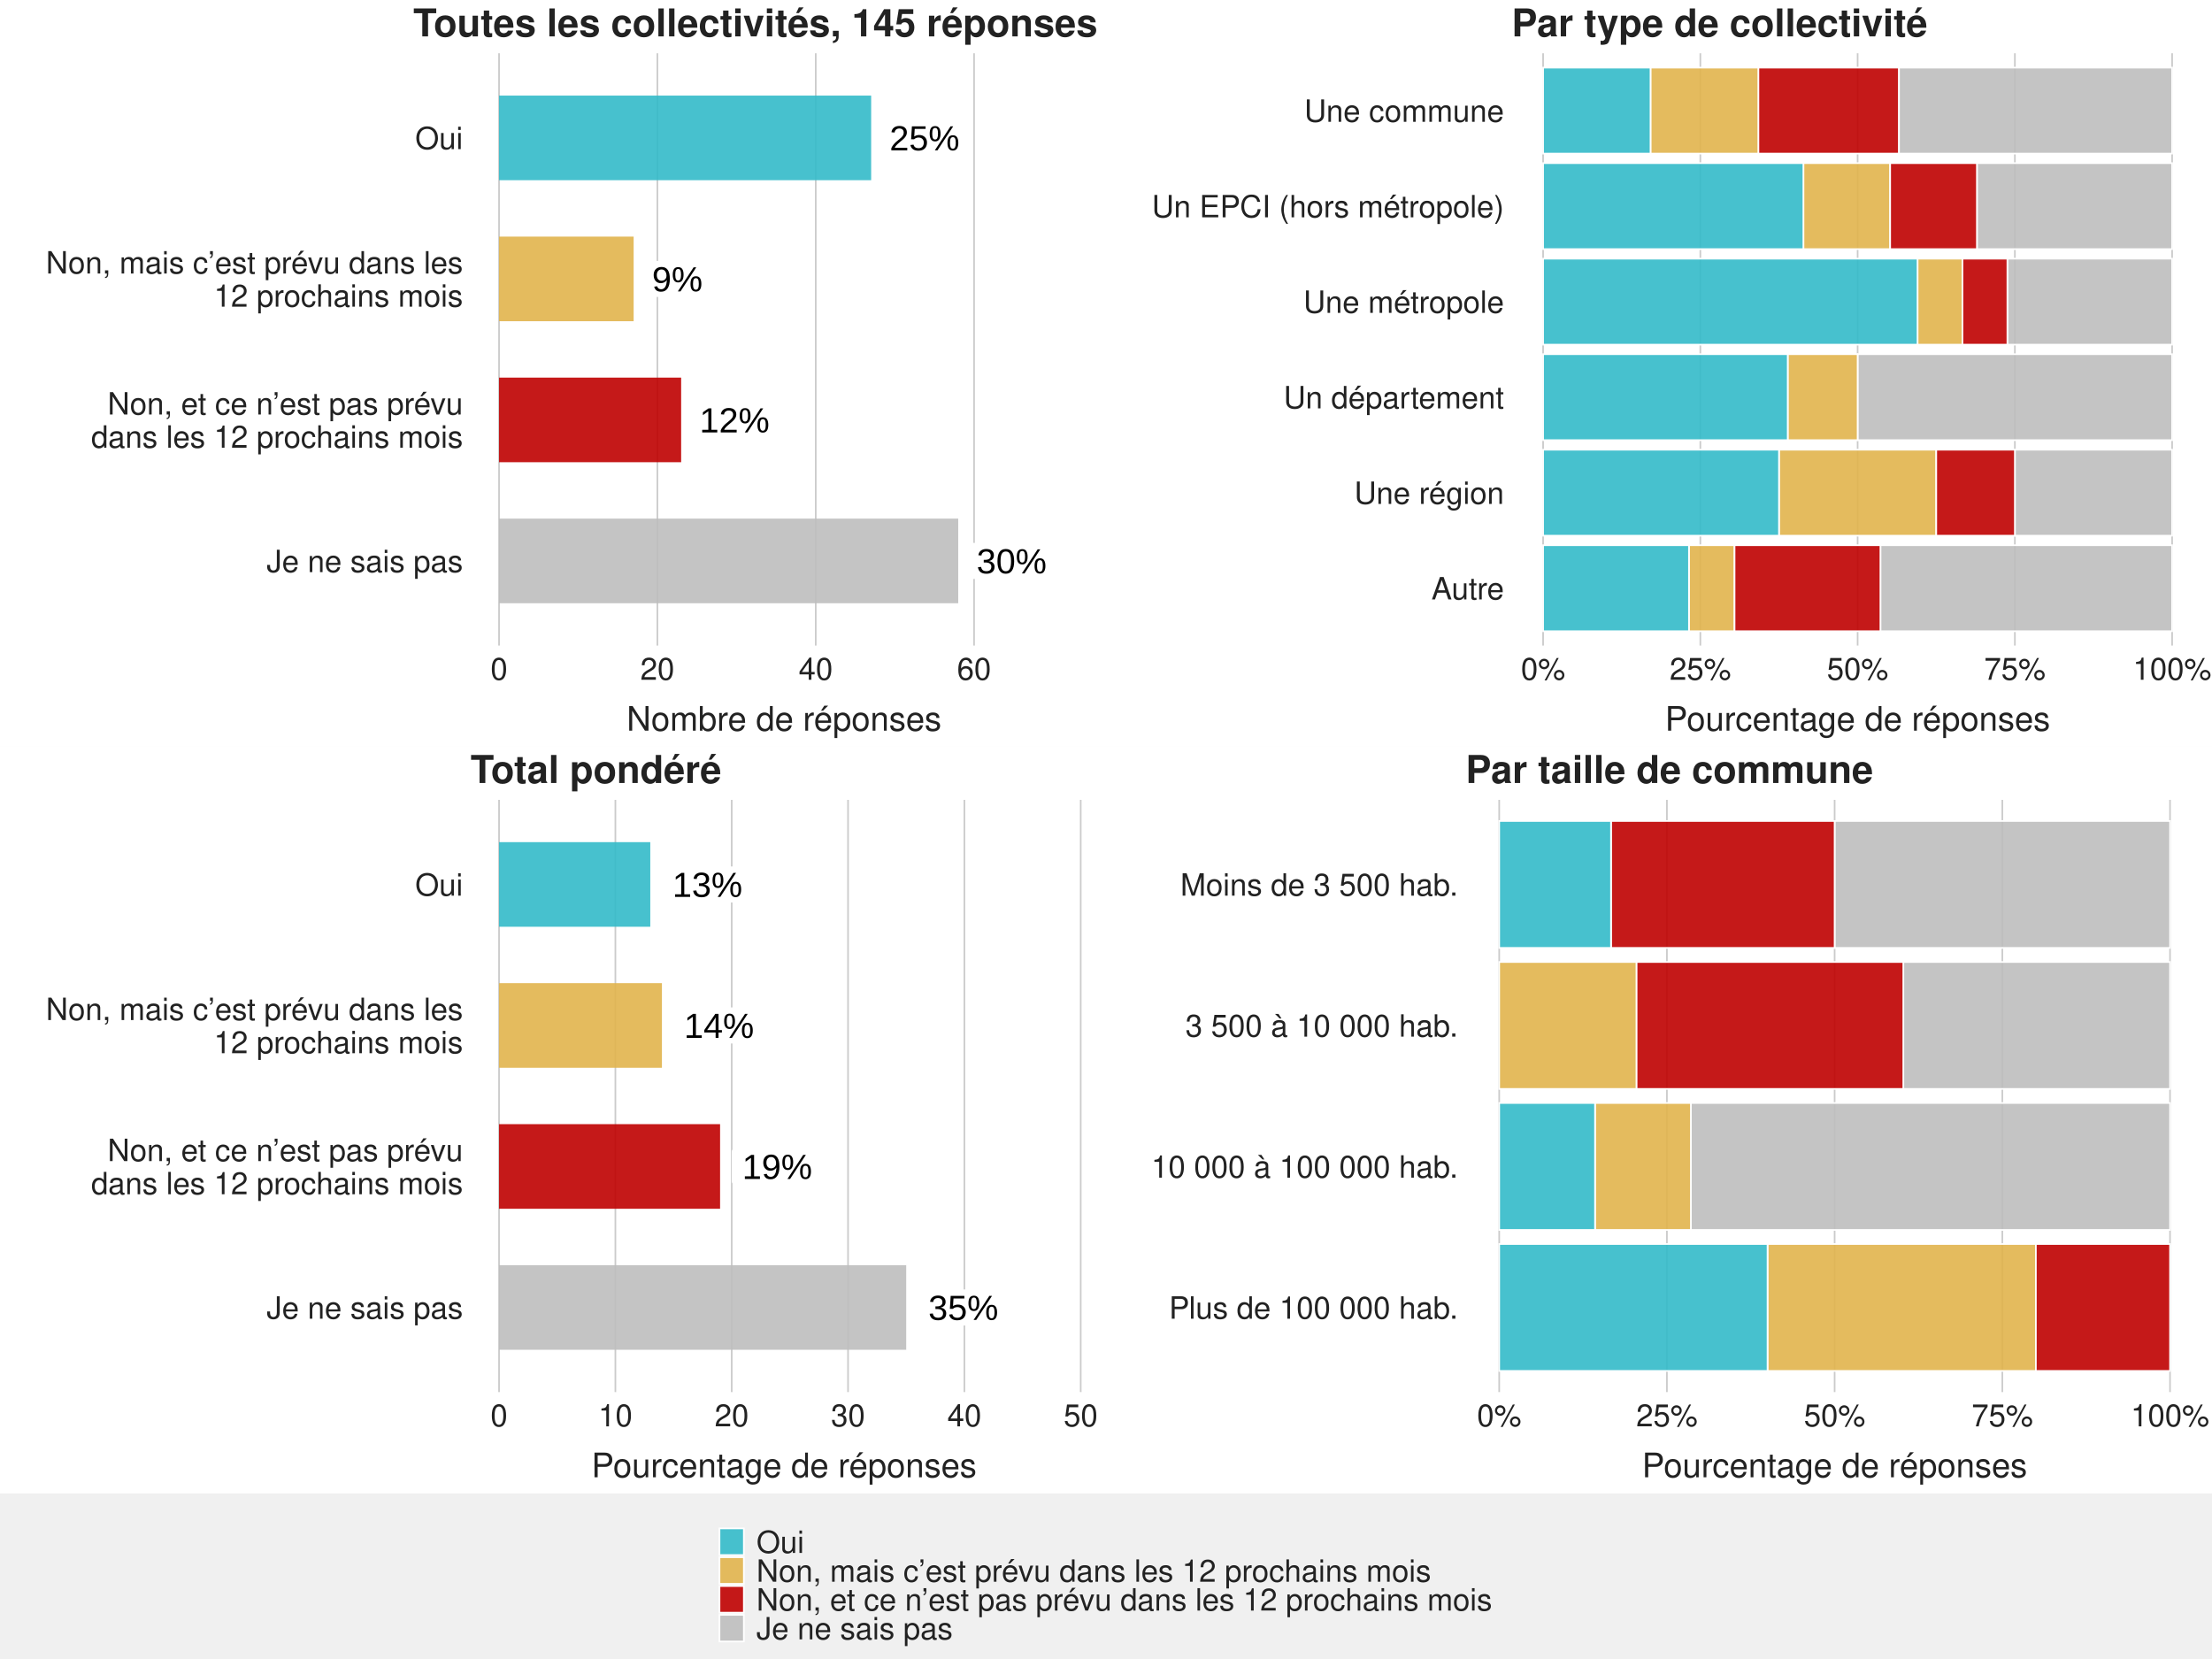
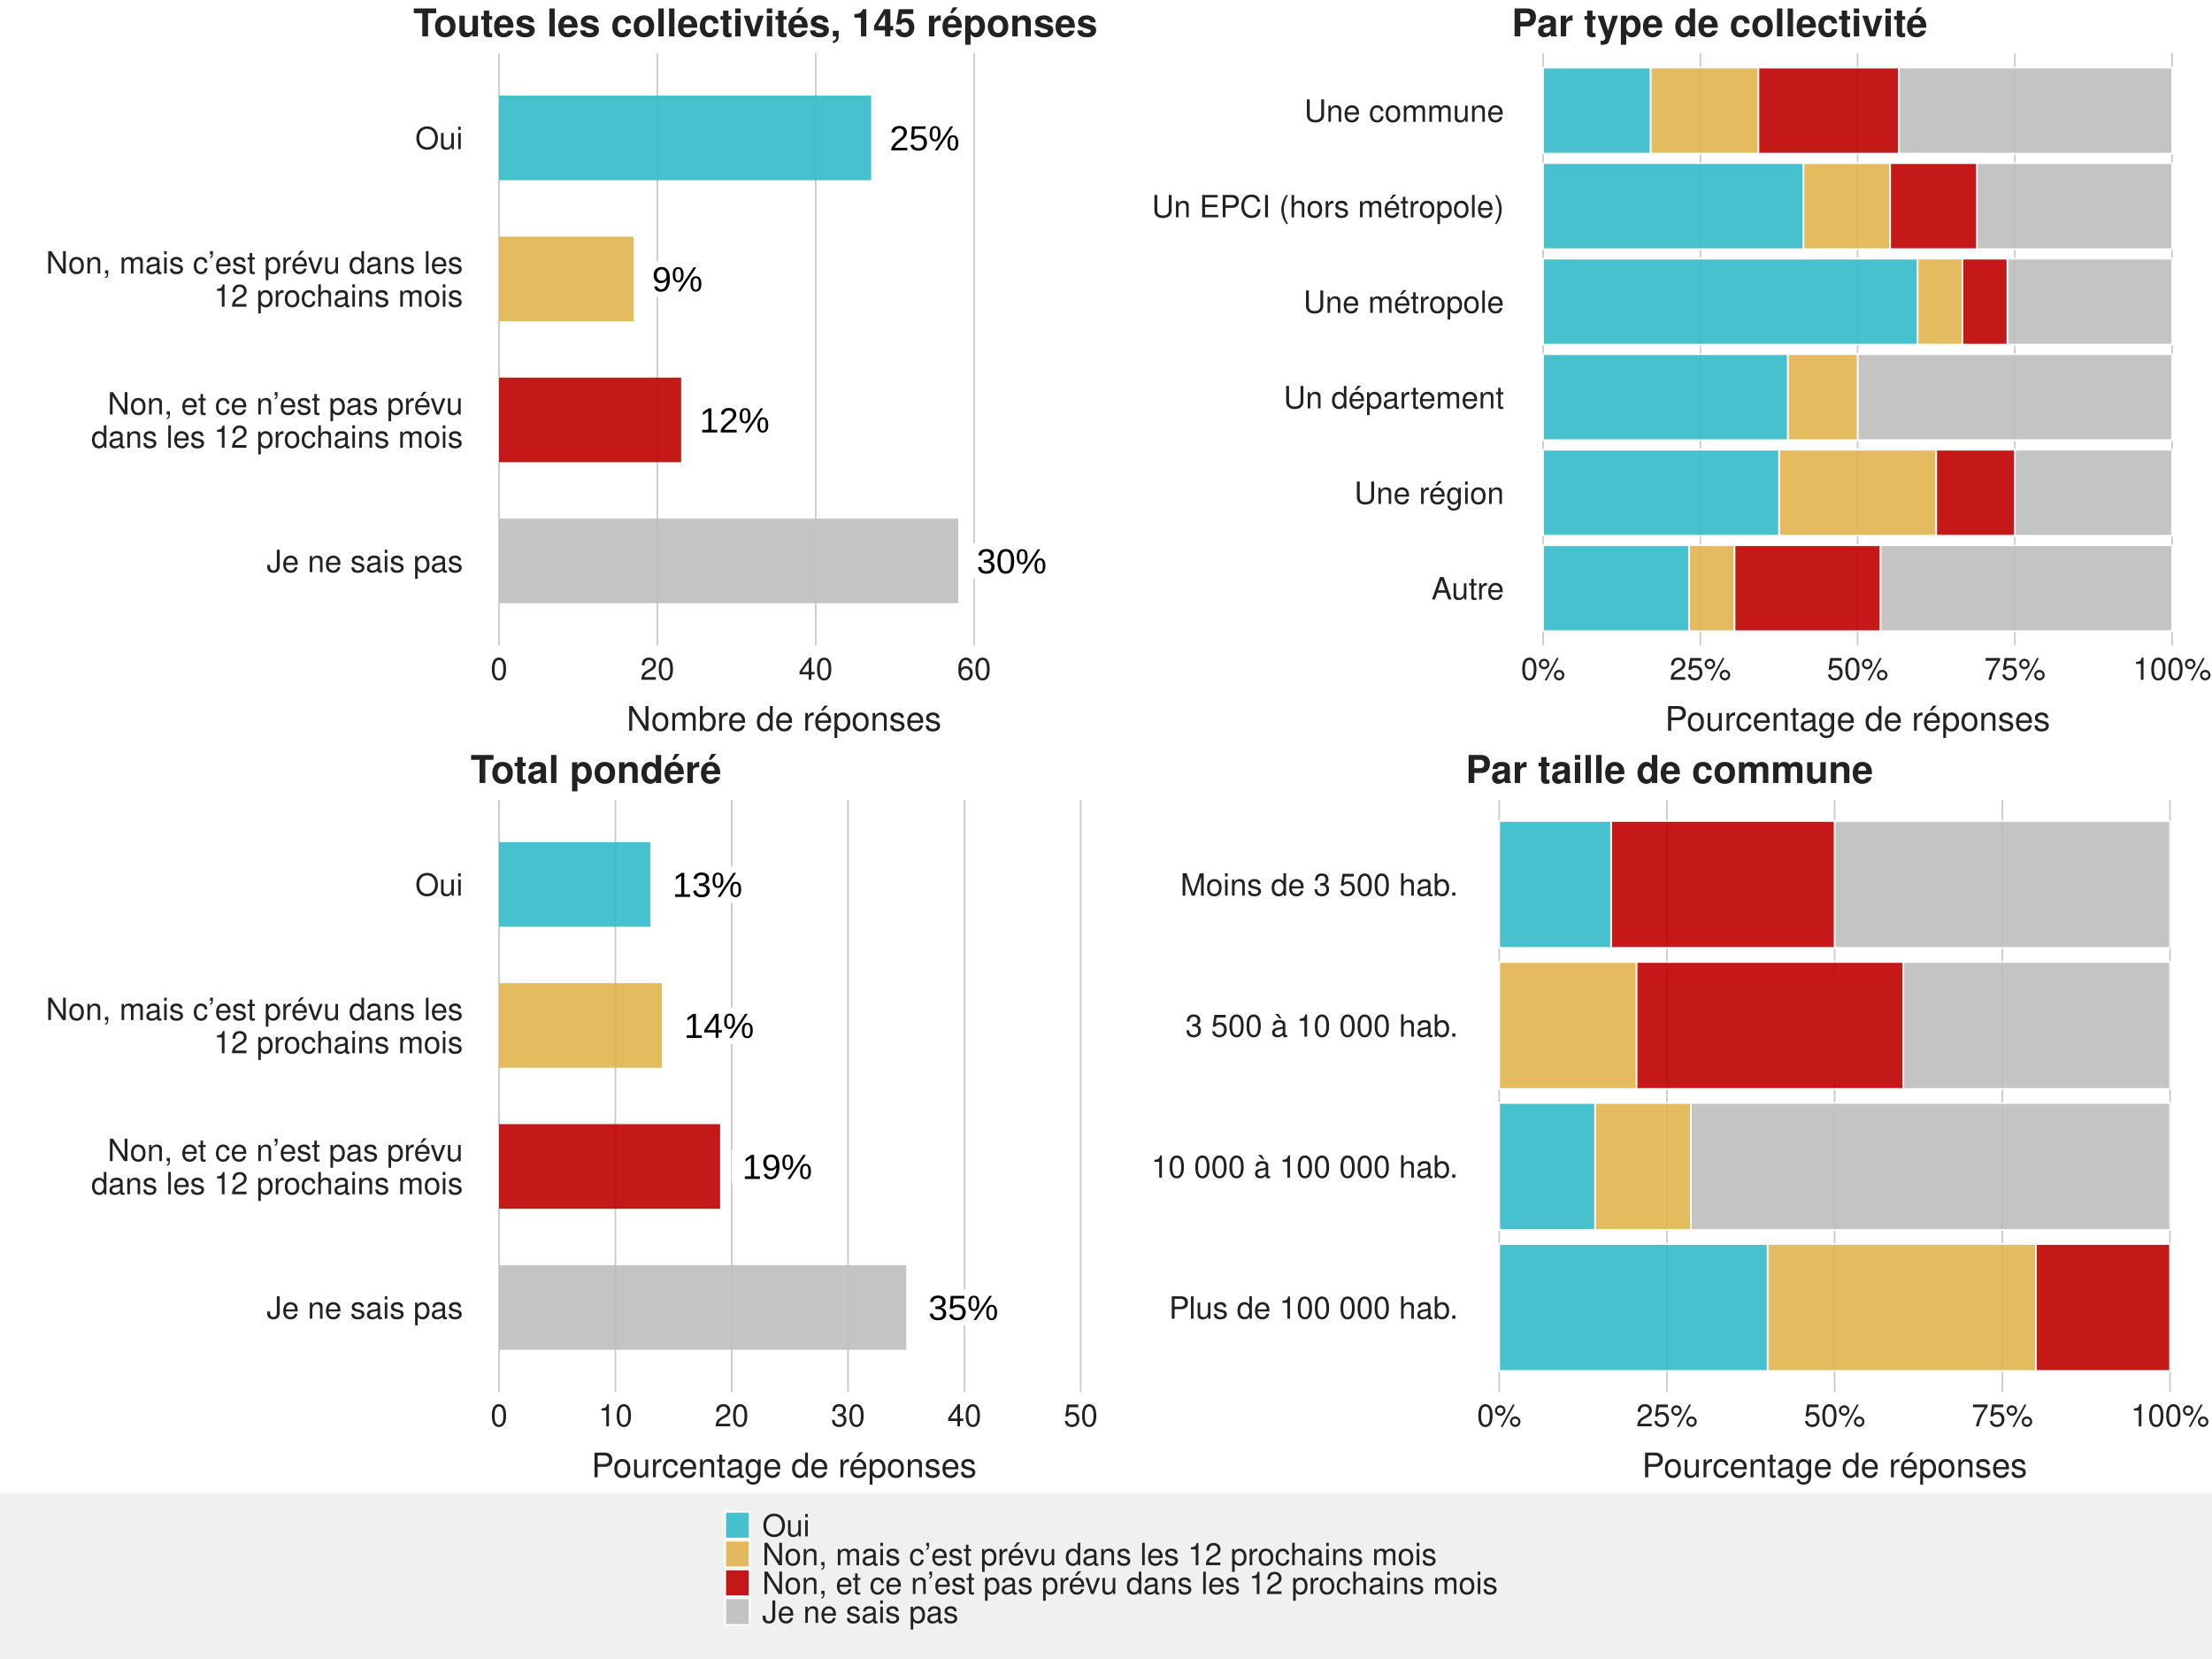
<svg xmlns="http://www.w3.org/2000/svg" class="svglite" width="1440.00pt" height="1080.00pt" viewBox="0 0 1440.00 1080.00">
  <defs>
    <style type="text/css">
    .svglite line, .svglite polyline, .svglite polygon, .svglite path, .svglite rect, .svglite circle {
      fill: none;
      stroke: #000000;
      stroke-linecap: round;
      stroke-linejoin: round;
      stroke-miterlimit: 10.00;
    }
    .svglite text {
      white-space: pre;
    }
  </style>
  </defs>
  <rect width="100%" height="100%" style="stroke: none; fill: none;" />
  <defs>
    <clipPath id="cpMC4wMHwxNDQwLjAwfDAuMDB8MTA4MC4wMA==">
      <rect x="0.00" y="0.00" width="1440.00" height="1080.00" />
    </clipPath>
  </defs>
  <g clip-path="url(#cpMC4wMHwxNDQwLjAwfDAuMDB8MTA4MC4wMA==)">
</g>
  <defs>
    <clipPath id="cpMC4wMHwxNDQwLjAwfDAuMDB8OTcyLjAw">
      <rect x="0.00" y="0.00" width="1440.00" height="972.00" />
    </clipPath>
  </defs>
  <g clip-path="url(#cpMC4wMHwxNDQwLjAwfDAuMDB8OTcyLjAw)">
</g>
  <g clip-path="url(#cpMC4wMHwxNDQwLjAwfDAuMDB8MTA4MC4wMA==)">
</g>
  <defs>
    <clipPath id="cpMC4wMHw3MjAuMDB8MC4wMHw5NzIuMDA=">
      <rect x="0.00" y="0.00" width="720.00" height="972.00" />
    </clipPath>
  </defs>
  <g clip-path="url(#cpMC4wMHw3MjAuMDB8MC4wMHw5NzIuMDA=)">
</g>
  <g clip-path="url(#cpMC4wMHwxNDQwLjAwfDAuMDB8MTA4MC4wMA==)">
</g>
  <defs>
    <clipPath id="cpMC4wMHw3MjAuMDB8MC4wMHw0ODYuMDA=">
      <rect x="0.00" y="0.00" width="720.00" height="486.00" />
    </clipPath>
  </defs>
  <g clip-path="url(#cpMC4wMHw3MjAuMDB8MC4wMHw0ODYuMDA=)">
    <rect x="0.00" y="0.00" width="720.00" height="486.00" style="stroke-width: 1.07; stroke: #FFFFFF; fill: #FFFFFF;" />
  </g>
  <g clip-path="url(#cpMC4wMHwxNDQwLjAwfDAuMDB8MTA4MC4wMA==)">
</g>
  <defs>
    <clipPath id="cpMzA2LjMyfDcxNC41MnwzNC42OXw0MjAuMjQ=">
      <rect x="306.32" y="34.69" width="408.20" height="385.55" />
    </clipPath>
  </defs>
  <g clip-path="url(#cpMzA2LjMyfDcxNC41MnwzNC42OXw0MjAuMjQ=)">
    <polyline points="324.88,420.24 324.88,34.69 " style="stroke-width: 1.07; stroke: #CBCBCB; stroke-linecap: butt;" />
    <polyline points="427.96,420.24 427.96,34.69 " style="stroke-width: 1.07; stroke: #CBCBCB; stroke-linecap: butt;" />
    <polyline points="531.04,420.24 531.04,34.69 " style="stroke-width: 1.07; stroke: #CBCBCB; stroke-linecap: butt;" />
    <polyline points="634.12,420.24 634.12,34.69 " style="stroke-width: 1.07; stroke: #CBCBCB; stroke-linecap: butt;" />
    <rect x="324.88" y="337.62" width="298.93" height="55.08" style="stroke-width: 2.13; stroke: none; stroke-linecap: butt; stroke-linejoin: miter; fill: #BEBEBE; fill-opacity: 0.90;" />
    <rect x="324.88" y="154.03" width="87.62" height="55.08" style="stroke-width: 2.13; stroke: none; stroke-linecap: butt; stroke-linejoin: miter; fill: #E1B44D; fill-opacity: 0.90;" />
    <rect x="324.88" y="245.82" width="118.54" height="55.08" style="stroke-width: 2.13; stroke: none; stroke-linecap: butt; stroke-linejoin: miter; fill: #BF0001; fill-opacity: 0.90;" />
    <rect x="324.88" y="62.23" width="242.24" height="55.08" style="stroke-width: 2.13; stroke: none; stroke-linecap: butt; stroke-linejoin: miter; fill: #33BBC9; fill-opacity: 0.90;" />
    <polygon points="631.12,376.88 678.93,376.88 678.84,376.88 679.19,376.87 679.53,376.80 679.86,376.67 680.16,376.50 680.43,376.28 680.66,376.02 680.84,375.73 680.98,375.41 681.06,375.07 681.09,374.72 681.09,374.72 681.09,355.59 681.09,355.59 681.06,355.25 680.98,354.91 680.84,354.59 680.66,354.29 680.43,354.03 680.16,353.81 679.86,353.64 679.53,353.52 679.19,353.45 678.93,353.43 631.12,353.43 631.38,353.45 631.04,353.43 630.69,353.48 630.36,353.57 630.04,353.72 629.76,353.92 629.51,354.16 629.30,354.44 629.14,354.75 629.03,355.08 628.97,355.42 628.96,355.59 628.96,374.72 628.97,374.55 628.97,374.90 629.03,375.24 629.14,375.57 629.30,375.88 629.51,376.16 629.76,376.40 630.04,376.59 630.36,376.74 630.69,376.84 631.04,376.88 " style="stroke-width: nan; stroke: none; fill: #FFFFFF;" />
    <text x="635.79" y="373.28" style="font-size: 22.76px; font-family: &quot;Arial&quot;;" textLength="44.93px" lengthAdjust="spacingAndGlyphs">30%</text>
    <polygon points="419.81,193.29 454.61,193.29 454.52,193.29 454.87,193.27 455.21,193.20 455.53,193.08 455.83,192.91 456.10,192.69 456.33,192.43 456.52,192.13 456.66,191.81 456.74,191.48 456.77,191.13 456.77,191.13 456.77,172.00 456.77,172.00 456.74,171.65 456.66,171.31 456.52,171.00 456.33,170.70 456.10,170.44 455.83,170.22 455.53,170.05 455.21,169.92 454.87,169.85 454.61,169.84 419.81,169.84 420.07,169.85 419.72,169.84 419.38,169.88 419.04,169.98 418.73,170.13 418.44,170.33 418.19,170.57 417.98,170.84 417.82,171.15 417.71,171.48 417.66,171.83 417.65,172.00 417.65,191.13 417.66,190.96 417.66,191.30 417.71,191.65 417.82,191.98 417.98,192.28 418.19,192.56 418.44,192.80 418.73,193.00 419.04,193.15 419.38,193.25 419.72,193.29 " style="stroke-width: nan; stroke: none; fill: #FFFFFF;" />
    <text x="424.48" y="189.69" style="font-size: 22.76px; font-family: &quot;Arial&quot;;" textLength="31.92px" lengthAdjust="spacingAndGlyphs">9%</text>
    <polygon points="450.73,285.09 498.54,285.09 498.45,285.08 498.80,285.07 499.14,285.00 499.47,284.88 499.77,284.70 500.04,284.48 500.27,284.22 500.45,283.93 500.59,283.61 500.67,283.27 500.70,282.93 500.70,282.93 500.70,263.80 500.70,263.80 500.67,263.45 500.59,263.11 500.45,262.79 500.27,262.50 500.04,262.24 499.77,262.02 499.47,261.84 499.14,261.72 498.80,261.65 498.54,261.64 450.73,261.64 450.99,261.65 450.65,261.64 450.30,261.68 449.97,261.78 449.65,261.92 449.37,262.12 449.12,262.36 448.91,262.64 448.75,262.95 448.64,263.28 448.58,263.62 448.57,263.80 448.57,282.93 448.58,282.75 448.58,283.10 448.64,283.44 448.75,283.77 448.91,284.08 449.12,284.36 449.37,284.60 449.65,284.80 449.97,284.95 450.30,285.04 450.65,285.08 " style="stroke-width: nan; stroke: none; fill: #FFFFFF;" />
    <text x="455.40" y="281.49" style="font-size: 22.76px; font-family: &quot;Arial&quot;;" textLength="44.93px" lengthAdjust="spacingAndGlyphs">12%</text>
    <polygon points="574.43,101.49 622.24,101.49 622.15,101.49 622.50,101.48 622.84,101.41 623.16,101.28 623.46,101.11 623.73,100.89 623.96,100.63 624.15,100.34 624.29,100.02 624.37,99.68 624.40,99.33 624.40,99.33 624.40,80.20 624.40,80.20 624.37,79.86 624.29,79.52 624.15,79.20 623.96,78.90 623.73,78.64 623.46,78.42 623.16,78.25 622.84,78.13 622.50,78.06 622.24,78.04 574.43,78.04 574.69,78.06 574.34,78.04 574.00,78.09 573.66,78.18 573.35,78.33 573.06,78.53 572.81,78.77 572.60,79.05 572.44,79.36 572.33,79.69 572.28,80.03 572.27,80.20 572.27,99.33 572.28,99.16 572.28,99.51 572.33,99.85 572.44,100.18 572.60,100.49 572.81,100.76 573.06,101.01 573.35,101.20 573.66,101.35 574.00,101.45 574.34,101.49 " style="stroke-width: nan; stroke: none; fill: #FFFFFF;" />
    <text x="579.10" y="97.89" style="font-size: 22.76px; font-family: &quot;Arial&quot;;" textLength="44.93px" lengthAdjust="spacingAndGlyphs">25%</text>
  </g>
  <g clip-path="url(#cpMC4wMHwxNDQwLjAwfDAuMDB8MTA4MC4wMA==)">
    <text x="301.39" y="372.45" text-anchor="end" style="font-size: 20.00px;fill: #222222; font-family: &quot;Nimbus Sans&quot;;" textLength="127.82px" lengthAdjust="spacingAndGlyphs">Je ne sais pas</text>
    <text x="301.39" y="269.85" text-anchor="end" style="font-size: 20.00px;fill: #222222; font-family: &quot;Nimbus Sans&quot;;" textLength="232.30px" lengthAdjust="spacingAndGlyphs">Non, et ce n’est pas prévu</text>
    <text x="301.39" y="291.45" text-anchor="end" style="font-size: 20.00px;fill: #222222; font-family: &quot;Nimbus Sans&quot;;" textLength="242.29px" lengthAdjust="spacingAndGlyphs">dans les 12 prochains mois</text>
    <text x="301.39" y="178.05" text-anchor="end" style="font-size: 20.00px;fill: #222222; font-family: &quot;Nimbus Sans&quot;;" textLength="272.29px" lengthAdjust="spacingAndGlyphs">Non, mais c’est prévu dans les</text>
    <text x="301.39" y="199.65" text-anchor="end" style="font-size: 20.00px;fill: #222222; font-family: &quot;Nimbus Sans&quot;;" textLength="162.26px" lengthAdjust="spacingAndGlyphs">12 prochains mois</text>
    <text x="301.39" y="97.06" text-anchor="end" style="font-size: 20.00px;fill: #222222; font-family: &quot;Nimbus Sans&quot;;" textLength="31.12px" lengthAdjust="spacingAndGlyphs">Oui</text>
    <text x="324.88" y="442.54" text-anchor="middle" style="font-size: 20.00px;fill: #222222; font-family: &quot;Nimbus Sans&quot;;" textLength="11.12px" lengthAdjust="spacingAndGlyphs">0</text>
    <text x="427.96" y="442.54" text-anchor="middle" style="font-size: 20.00px;fill: #222222; font-family: &quot;Nimbus Sans&quot;;" textLength="22.23px" lengthAdjust="spacingAndGlyphs">20</text>
    <text x="531.04" y="442.54" text-anchor="middle" style="font-size: 20.00px;fill: #222222; font-family: &quot;Nimbus Sans&quot;;" textLength="22.23px" lengthAdjust="spacingAndGlyphs">40</text>
    <text x="634.12" y="442.54" text-anchor="middle" style="font-size: 20.00px;fill: #222222; font-family: &quot;Nimbus Sans&quot;;" textLength="22.23px" lengthAdjust="spacingAndGlyphs">60</text>
    <text x="510.42" y="475.68" text-anchor="middle" style="font-size: 22.00px;fill: #222222; font-family: &quot;Nimbus Sans&quot;;" textLength="205.42px" lengthAdjust="spacingAndGlyphs">Nombre de réponses</text>
    <text x="714.52" y="23.71" text-anchor="end" style="font-size: 25.00px; font-weight: bold;fill: #222222; font-family: &quot;Nimbus Sans&quot;;" textLength="447.48px" lengthAdjust="spacingAndGlyphs">Toutes les collectivités, 145 réponses</text>
  </g>
  <defs>
    <clipPath id="cpMC4wMHw3MjAuMDB8NDg2LjAwfDk3Mi4wMA==">
      <rect x="0.00" y="486.00" width="720.00" height="486.00" />
    </clipPath>
  </defs>
  <g clip-path="url(#cpMC4wMHw3MjAuMDB8NDg2LjAwfDk3Mi4wMA==)">
    <rect x="0.00" y="486.00" width="720.00" height="486.00" style="stroke-width: 1.07; stroke: #FFFFFF; fill: #FFFFFF;" />
  </g>
  <g clip-path="url(#cpMC4wMHwxNDQwLjAwfDAuMDB8MTA4MC4wMA==)">
</g>
  <defs>
    <clipPath id="cpMzA2LjMyfDcxNC41Mnw1MjAuNjl8OTA2LjI0">
      <rect x="306.32" y="520.69" width="408.20" height="385.55" />
    </clipPath>
  </defs>
  <g clip-path="url(#cpMzA2LjMyfDcxNC41Mnw1MjAuNjl8OTA2LjI0)">
    <polyline points="324.88,906.24 324.88,520.69 " style="stroke-width: 1.07; stroke: #CBCBCB; stroke-linecap: butt;" />
    <polyline points="400.61,906.24 400.61,520.69 " style="stroke-width: 1.07; stroke: #CBCBCB; stroke-linecap: butt;" />
    <polyline points="476.34,906.24 476.34,520.69 " style="stroke-width: 1.07; stroke: #CBCBCB; stroke-linecap: butt;" />
    <polyline points="552.07,906.24 552.07,520.69 " style="stroke-width: 1.07; stroke: #CBCBCB; stroke-linecap: butt;" />
    <polyline points="627.81,906.24 627.81,520.69 " style="stroke-width: 1.07; stroke: #CBCBCB; stroke-linecap: butt;" />
    <polyline points="703.54,906.24 703.54,520.69 " style="stroke-width: 1.07; stroke: #CBCBCB; stroke-linecap: butt;" />
    <rect x="324.88" y="823.62" width="265.06" height="55.08" style="stroke-width: 2.13; stroke: none; stroke-linecap: butt; stroke-linejoin: miter; fill: #BEBEBE; fill-opacity: 0.90;" />
    <rect x="324.88" y="731.82" width="143.89" height="55.08" style="stroke-width: 2.13; stroke: none; stroke-linecap: butt; stroke-linejoin: miter; fill: #BF0001; fill-opacity: 0.90;" />
    <rect x="324.88" y="640.03" width="106.03" height="55.08" style="stroke-width: 2.13; stroke: none; stroke-linecap: butt; stroke-linejoin: miter; fill: #E1B44D; fill-opacity: 0.90;" />
    <rect x="324.88" y="548.23" width="98.45" height="55.08" style="stroke-width: 2.13; stroke: none; stroke-linecap: butt; stroke-linejoin: miter; fill: #33BBC9; fill-opacity: 0.90;" />
    <polygon points="599.67,862.88 647.48,862.88 647.39,862.88 647.74,862.87 648.08,862.80 648.41,862.67 648.71,862.50 648.98,862.28 649.21,862.02 649.39,861.73 649.53,861.41 649.61,861.07 649.64,860.72 649.64,860.72 649.64,841.59 649.64,841.59 649.61,841.25 649.53,840.91 649.39,840.59 649.21,840.29 648.98,840.03 648.71,839.81 648.41,839.64 648.08,839.52 647.74,839.45 647.48,839.43 599.67,839.43 599.93,839.45 599.59,839.43 599.24,839.48 598.91,839.57 598.59,839.72 598.31,839.92 598.06,840.16 597.85,840.44 597.69,840.75 597.58,841.08 597.52,841.42 597.51,841.59 597.51,860.72 597.52,860.55 597.52,860.90 597.58,861.24 597.69,861.57 597.85,861.88 598.06,862.16 598.31,862.40 598.59,862.59 598.91,862.74 599.24,862.84 599.59,862.88 " style="stroke-width: nan; stroke: none; fill: #FFFFFF;" />
    <text x="604.34" y="859.28" style="font-size: 22.76px; font-family: &quot;Arial&quot;;" textLength="44.93px" lengthAdjust="spacingAndGlyphs">35%</text>
    <polygon points="478.50,771.09 526.31,771.09 526.22,771.08 526.57,771.07 526.91,771.00 527.24,770.88 527.54,770.70 527.81,770.48 528.04,770.22 528.22,769.93 528.36,769.61 528.44,769.27 528.47,768.93 528.47,768.93 528.47,749.80 528.47,749.80 528.44,749.45 528.36,749.11 528.22,748.79 528.04,748.50 527.81,748.24 527.54,748.02 527.24,747.84 526.91,747.72 526.57,747.65 526.31,747.64 478.50,747.64 478.76,747.65 478.41,747.64 478.07,747.68 477.74,747.78 477.42,747.92 477.14,748.12 476.88,748.36 476.68,748.64 476.51,748.95 476.40,749.28 476.35,749.62 476.34,749.80 476.34,768.93 476.35,768.75 476.35,769.10 476.40,769.44 476.51,769.77 476.68,770.08 476.88,770.36 477.14,770.60 477.42,770.80 477.74,770.95 478.07,771.04 478.41,771.08 " style="stroke-width: nan; stroke: none; fill: #FFFFFF;" />
    <text x="483.17" y="767.49" style="font-size: 22.76px; font-family: &quot;Arial&quot;;" textLength="44.93px" lengthAdjust="spacingAndGlyphs">19%</text>
    <polygon points="440.64,679.29 488.44,679.29 488.36,679.29 488.70,679.27 489.04,679.20 489.37,679.08 489.67,678.91 489.94,678.69 490.17,678.43 490.36,678.13 490.49,677.81 490.58,677.48 490.60,677.13 490.60,677.13 490.60,658.00 490.60,658.00 490.58,657.65 490.49,657.31 490.36,657.00 490.17,656.70 489.94,656.44 489.67,656.22 489.37,656.05 489.04,655.92 488.70,655.85 488.44,655.84 440.64,655.84 440.90,655.85 440.55,655.84 440.20,655.88 439.87,655.98 439.56,656.13 439.27,656.33 439.02,656.57 438.81,656.84 438.65,657.15 438.54,657.48 438.48,657.83 438.48,658.00 438.48,677.13 438.48,676.96 438.48,677.30 438.54,677.65 438.65,677.98 438.81,678.28 439.02,678.56 439.27,678.80 439.56,679.00 439.87,679.15 440.20,679.25 440.55,679.29 " style="stroke-width: nan; stroke: none; fill: #FFFFFF;" />
    <text x="445.30" y="675.69" style="font-size: 22.76px; font-family: &quot;Arial&quot;;" textLength="44.93px" lengthAdjust="spacingAndGlyphs">14%</text>
    <polygon points="433.06,587.49 480.87,587.49 480.78,587.49 481.13,587.48 481.47,587.41 481.80,587.28 482.10,587.11 482.37,586.89 482.60,586.63 482.78,586.34 482.92,586.02 483.00,585.68 483.03,585.33 483.03,585.33 483.03,566.20 483.03,566.20 483.00,565.86 482.92,565.52 482.78,565.20 482.60,564.90 482.37,564.64 482.10,564.42 481.80,564.25 481.47,564.13 481.13,564.06 480.87,564.04 433.06,564.04 433.32,564.06 432.98,564.04 432.63,564.09 432.30,564.18 431.98,564.33 431.70,564.53 431.45,564.77 431.24,565.05 431.07,565.36 430.96,565.69 430.91,566.03 430.90,566.20 430.90,585.33 430.91,585.16 430.91,585.51 430.96,585.85 431.07,586.18 431.24,586.49 431.45,586.76 431.70,587.01 431.98,587.20 432.30,587.35 432.63,587.45 432.98,587.49 " style="stroke-width: nan; stroke: none; fill: #FFFFFF;" />
    <text x="437.73" y="583.89" style="font-size: 22.76px; font-family: &quot;Arial&quot;;" textLength="44.93px" lengthAdjust="spacingAndGlyphs">13%</text>
  </g>
  <g clip-path="url(#cpMC4wMHwxNDQwLjAwfDAuMDB8MTA4MC4wMA==)">
    <text x="301.39" y="858.45" text-anchor="end" style="font-size: 20.00px;fill: #222222; font-family: &quot;Nimbus Sans&quot;;" textLength="127.82px" lengthAdjust="spacingAndGlyphs">Je ne sais pas</text>
    <text x="301.39" y="755.85" text-anchor="end" style="font-size: 20.00px;fill: #222222; font-family: &quot;Nimbus Sans&quot;;" textLength="232.30px" lengthAdjust="spacingAndGlyphs">Non, et ce n’est pas prévu</text>
    <text x="301.39" y="777.45" text-anchor="end" style="font-size: 20.00px;fill: #222222; font-family: &quot;Nimbus Sans&quot;;" textLength="242.29px" lengthAdjust="spacingAndGlyphs">dans les 12 prochains mois</text>
    <text x="301.39" y="664.05" text-anchor="end" style="font-size: 20.00px;fill: #222222; font-family: &quot;Nimbus Sans&quot;;" textLength="272.29px" lengthAdjust="spacingAndGlyphs">Non, mais c’est prévu dans les</text>
    <text x="301.39" y="685.65" text-anchor="end" style="font-size: 20.00px;fill: #222222; font-family: &quot;Nimbus Sans&quot;;" textLength="162.26px" lengthAdjust="spacingAndGlyphs">12 prochains mois</text>
    <text x="301.39" y="583.06" text-anchor="end" style="font-size: 20.00px;fill: #222222; font-family: &quot;Nimbus Sans&quot;;" textLength="31.12px" lengthAdjust="spacingAndGlyphs">Oui</text>
    <text x="324.88" y="928.54" text-anchor="middle" style="font-size: 20.00px;fill: #222222; font-family: &quot;Nimbus Sans&quot;;" textLength="11.12px" lengthAdjust="spacingAndGlyphs">0</text>
    <text x="400.61" y="928.54" text-anchor="middle" style="font-size: 20.00px;fill: #222222; font-family: &quot;Nimbus Sans&quot;;" textLength="22.23px" lengthAdjust="spacingAndGlyphs">10</text>
    <text x="476.34" y="928.54" text-anchor="middle" style="font-size: 20.00px;fill: #222222; font-family: &quot;Nimbus Sans&quot;;" textLength="22.23px" lengthAdjust="spacingAndGlyphs">20</text>
    <text x="552.07" y="928.54" text-anchor="middle" style="font-size: 20.00px;fill: #222222; font-family: &quot;Nimbus Sans&quot;;" textLength="22.23px" lengthAdjust="spacingAndGlyphs">30</text>
    <text x="627.81" y="928.54" text-anchor="middle" style="font-size: 20.00px;fill: #222222; font-family: &quot;Nimbus Sans&quot;;" textLength="22.23px" lengthAdjust="spacingAndGlyphs">40</text>
    <text x="703.54" y="928.54" text-anchor="middle" style="font-size: 20.00px;fill: #222222; font-family: &quot;Nimbus Sans&quot;;" textLength="22.23px" lengthAdjust="spacingAndGlyphs">50</text>
    <text x="510.42" y="961.68" text-anchor="middle" style="font-size: 22.00px;fill: #222222; font-family: &quot;Nimbus Sans&quot;;" textLength="251.94px" lengthAdjust="spacingAndGlyphs">Pourcentage de réponses</text>
    <text x="306.32" y="509.71" style="font-size: 25.00px; font-weight: bold;fill: #222222; font-family: &quot;Nimbus Sans&quot;;" textLength="165.33px" lengthAdjust="spacingAndGlyphs">Total pondéré</text>
  </g>
  <defs>
    <clipPath id="cpNzIwLjAwfDE0NDAuMDB8MC4wMHw5NzIuMDA=">
      <rect x="720.00" y="0.00" width="720.00" height="972.00" />
    </clipPath>
  </defs>
  <g clip-path="url(#cpNzIwLjAwfDE0NDAuMDB8MC4wMHw5NzIuMDA=)">
</g>
  <g clip-path="url(#cpMC4wMHwxNDQwLjAwfDAuMDB8MTA4MC4wMA==)">
</g>
  <defs>
    <clipPath id="cpNzIwLjAwfDE0NDAuMDB8MC4wMHw0ODYuMDA=">
      <rect x="720.00" y="0.00" width="720.00" height="486.00" />
    </clipPath>
  </defs>
  <g clip-path="url(#cpNzIwLjAwfDE0NDAuMDB8MC4wMHw0ODYuMDA=)">
    <rect x="720.00" y="0.00" width="720.00" height="486.00" style="stroke-width: 1.07; stroke: #FFFFFF; fill: #FFFFFF;" />
  </g>
  <g clip-path="url(#cpMC4wMHwxNDQwLjAwfDAuMDB8MTA4MC4wMA==)">
</g>
  <defs>
    <clipPath id="cpOTg0LjA3fDE0MzQuNTJ8MzQuNjl8NDIwLjI0">
      <rect x="984.07" y="34.69" width="450.45" height="385.55" />
    </clipPath>
  </defs>
  <g clip-path="url(#cpOTg0LjA3fDE0MzQuNTJ8MzQuNjl8NDIwLjI0)">
    <polyline points="1004.55,420.24 1004.55,34.69 " style="stroke-width: 1.07; stroke: #CBCBCB; stroke-linecap: butt;" />
    <polyline points="1106.92,420.24 1106.92,34.69 " style="stroke-width: 1.07; stroke: #CBCBCB; stroke-linecap: butt;" />
    <polyline points="1209.30,420.24 1209.30,34.69 " style="stroke-width: 1.07; stroke: #CBCBCB; stroke-linecap: butt;" />
    <polyline points="1311.67,420.24 1311.67,34.69 " style="stroke-width: 1.07; stroke: #CBCBCB; stroke-linecap: butt;" />
    <polyline points="1414.05,420.24 1414.05,34.69 " style="stroke-width: 1.07; stroke: #CBCBCB; stroke-linecap: butt;" />
    <rect x="1224.13" y="354.94" width="189.91" height="55.97" style="stroke-width: 1.07; stroke: #FFFFFF; stroke-linecap: butt; stroke-linejoin: miter; fill: #BEBEBE; fill-opacity: 0.90;" />
    <rect x="1099.50" y="354.94" width="29.67" height="55.97" style="stroke-width: 1.07; stroke: #FFFFFF; stroke-linecap: butt; stroke-linejoin: miter; fill: #E1B44D; fill-opacity: 0.90;" />
    <rect x="1129.18" y="354.94" width="94.96" height="55.97" style="stroke-width: 1.07; stroke: #FFFFFF; stroke-linecap: butt; stroke-linejoin: miter; fill: #BF0001; fill-opacity: 0.90;" />
    <rect x="1004.55" y="354.94" width="94.96" height="55.97" style="stroke-width: 1.07; stroke: #FFFFFF; stroke-linecap: butt; stroke-linejoin: miter; fill: #33BBC9; fill-opacity: 0.90;" />
    <rect x="1286.96" y="106.20" width="127.09" height="55.97" style="stroke-width: 1.07; stroke: #FFFFFF; stroke-linecap: butt; stroke-linejoin: miter; fill: #BEBEBE; fill-opacity: 0.90;" />
    <rect x="1173.99" y="106.20" width="56.48" height="55.97" style="stroke-width: 1.07; stroke: #FFFFFF; stroke-linecap: butt; stroke-linejoin: miter; fill: #E1B44D; fill-opacity: 0.90;" />
    <rect x="1230.48" y="106.20" width="56.48" height="55.97" style="stroke-width: 1.07; stroke: #FFFFFF; stroke-linecap: butt; stroke-linejoin: miter; fill: #BF0001; fill-opacity: 0.90;" />
    <rect x="1004.55" y="106.20" width="169.45" height="55.97" style="stroke-width: 1.07; stroke: #FFFFFF; stroke-linecap: butt; stroke-linejoin: miter; fill: #33BBC9; fill-opacity: 0.90;" />
    <rect x="1209.30" y="230.57" width="204.75" height="55.97" style="stroke-width: 1.07; stroke: #FFFFFF; stroke-linecap: butt; stroke-linejoin: miter; fill: #BEBEBE; fill-opacity: 0.90;" />
    <rect x="1163.80" y="230.57" width="45.50" height="55.97" style="stroke-width: 1.07; stroke: #FFFFFF; stroke-linecap: butt; stroke-linejoin: miter; fill: #E1B44D; fill-opacity: 0.90;" />
    <rect x="1209.30" y="230.57" width="0.00" height="55.97" style="stroke-width: 1.07; stroke: #FFFFFF; stroke-linecap: butt; stroke-linejoin: miter; fill: #BF0001; fill-opacity: 0.90;" />
    <rect x="1004.55" y="230.57" width="159.25" height="55.97" style="stroke-width: 1.07; stroke: #FFFFFF; stroke-linecap: butt; stroke-linejoin: miter; fill: #33BBC9; fill-opacity: 0.90;" />
    <rect x="1144.64" y="44.02" width="91.60" height="55.97" style="stroke-width: 1.07; stroke: #FFFFFF; stroke-linecap: butt; stroke-linejoin: miter; fill: #BF0001; fill-opacity: 0.90;" />
    <rect x="1004.55" y="44.02" width="70.05" height="55.97" style="stroke-width: 1.07; stroke: #FFFFFF; stroke-linecap: butt; stroke-linejoin: miter; fill: #33BBC9; fill-opacity: 0.90;" />
    <rect x="1236.24" y="44.02" width="177.81" height="55.97" style="stroke-width: 1.07; stroke: #FFFFFF; stroke-linecap: butt; stroke-linejoin: miter; fill: #BEBEBE; fill-opacity: 0.90;" />
    <rect x="1074.59" y="44.02" width="70.05" height="55.97" style="stroke-width: 1.07; stroke: #FFFFFF; stroke-linecap: butt; stroke-linejoin: miter; fill: #E1B44D; fill-opacity: 0.90;" />
    <rect x="1306.80" y="168.39" width="107.25" height="55.97" style="stroke-width: 1.07; stroke: #FFFFFF; stroke-linecap: butt; stroke-linejoin: miter; fill: #BEBEBE; fill-opacity: 0.90;" />
    <rect x="1248.30" y="168.39" width="29.25" height="55.97" style="stroke-width: 1.07; stroke: #FFFFFF; stroke-linecap: butt; stroke-linejoin: miter; fill: #E1B44D; fill-opacity: 0.90;" />
    <rect x="1277.55" y="168.39" width="29.25" height="55.97" style="stroke-width: 1.07; stroke: #FFFFFF; stroke-linecap: butt; stroke-linejoin: miter; fill: #BF0001; fill-opacity: 0.90;" />
    <rect x="1004.55" y="168.39" width="243.75" height="55.97" style="stroke-width: 1.07; stroke: #FFFFFF; stroke-linecap: butt; stroke-linejoin: miter; fill: #33BBC9; fill-opacity: 0.90;" />
    <rect x="1311.67" y="292.76" width="102.37" height="55.97" style="stroke-width: 1.07; stroke: #FFFFFF; stroke-linecap: butt; stroke-linejoin: miter; fill: #BEBEBE; fill-opacity: 0.90;" />
    <rect x="1158.11" y="292.76" width="102.37" height="55.97" style="stroke-width: 1.07; stroke: #FFFFFF; stroke-linecap: butt; stroke-linejoin: miter; fill: #E1B44D; fill-opacity: 0.90;" />
    <rect x="1260.48" y="292.76" width="51.19" height="55.97" style="stroke-width: 1.07; stroke: #FFFFFF; stroke-linecap: butt; stroke-linejoin: miter; fill: #BF0001; fill-opacity: 0.90;" />
    <rect x="1004.55" y="292.76" width="153.56" height="55.97" style="stroke-width: 1.07; stroke: #FFFFFF; stroke-linecap: butt; stroke-linejoin: miter; fill: #33BBC9; fill-opacity: 0.90;" />
  </g>
  <g clip-path="url(#cpMC4wMHwxNDQwLjAwfDAuMDB8MTA4MC4wMA==)">
    <text x="979.14" y="390.21" text-anchor="end" style="font-size: 20.00px;fill: #222222; font-family: &quot;Nimbus Sans&quot;;" textLength="47.79px" lengthAdjust="spacingAndGlyphs">Autre</text>
    <text x="979.14" y="328.03" text-anchor="end" style="font-size: 20.00px;fill: #222222; font-family: &quot;Nimbus Sans&quot;;" textLength="97.80px" lengthAdjust="spacingAndGlyphs">Une région</text>
    <text x="979.14" y="265.84" text-anchor="end" style="font-size: 20.00px;fill: #222222; font-family: &quot;Nimbus Sans&quot;;" textLength="143.37px" lengthAdjust="spacingAndGlyphs">Un département</text>
    <text x="979.14" y="203.66" text-anchor="end" style="font-size: 20.00px;fill: #222222; font-family: &quot;Nimbus Sans&quot;;" textLength="131.14px" lengthAdjust="spacingAndGlyphs">Une métropole</text>
    <text x="979.14" y="141.48" text-anchor="end" style="font-size: 20.00px;fill: #222222; font-family: &quot;Nimbus Sans&quot;;" textLength="230.04px" lengthAdjust="spacingAndGlyphs">Un EPCI (hors métropole)</text>
    <text x="979.14" y="79.29" text-anchor="end" style="font-size: 20.00px;fill: #222222; font-family: &quot;Nimbus Sans&quot;;" textLength="130.02px" lengthAdjust="spacingAndGlyphs">Une commune</text>
    <text x="1004.55" y="442.54" text-anchor="middle" style="font-size: 20.00px;fill: #222222; font-family: &quot;Nimbus Sans&quot;;" textLength="28.89px" lengthAdjust="spacingAndGlyphs">0%</text>
    <text x="1106.92" y="442.54" text-anchor="middle" style="font-size: 20.00px;fill: #222222; font-family: &quot;Nimbus Sans&quot;;" textLength="40.01px" lengthAdjust="spacingAndGlyphs">25%</text>
    <text x="1209.30" y="442.54" text-anchor="middle" style="font-size: 20.00px;fill: #222222; font-family: &quot;Nimbus Sans&quot;;" textLength="40.01px" lengthAdjust="spacingAndGlyphs">50%</text>
    <text x="1311.67" y="442.54" text-anchor="middle" style="font-size: 20.00px;fill: #222222; font-family: &quot;Nimbus Sans&quot;;" textLength="40.01px" lengthAdjust="spacingAndGlyphs">75%</text>
    <text x="1414.05" y="442.54" text-anchor="middle" style="font-size: 20.00px;fill: #222222; font-family: &quot;Nimbus Sans&quot;;" textLength="51.13px" lengthAdjust="spacingAndGlyphs">100%</text>
    <text x="1209.30" y="475.68" text-anchor="middle" style="font-size: 22.00px;fill: #222222; font-family: &quot;Nimbus Sans&quot;;" textLength="251.94px" lengthAdjust="spacingAndGlyphs">Pourcentage de réponses</text>
    <text x="984.07" y="23.71" style="font-size: 25.00px; font-weight: bold;fill: #222222; font-family: &quot;Nimbus Sans&quot;;" textLength="270.97px" lengthAdjust="spacingAndGlyphs">Par type de collectivité</text>
  </g>
  <defs>
    <clipPath id="cpNzIwLjAwfDE0NDAuMDB8NDg2LjAwfDk3Mi4wMA==">
      <rect x="720.00" y="486.00" width="720.00" height="486.00" />
    </clipPath>
  </defs>
  <g clip-path="url(#cpNzIwLjAwfDE0NDAuMDB8NDg2LjAwfDk3Mi4wMA==)">
    <rect x="720.00" y="486.00" width="720.00" height="486.00" style="stroke-width: 1.07; stroke: #FFFFFF; fill: #FFFFFF;" />
  </g>
  <g clip-path="url(#cpMC4wMHwxNDQwLjAwfDAuMDB8MTA4MC4wMA==)">
</g>
  <defs>
    <clipPath id="cpOTU0LjEzfDE0MzQuNTJ8NTIwLjY5fDkwNi4yNA==">
      <rect x="954.13" y="520.69" width="480.39" height="385.55" />
    </clipPath>
  </defs>
  <g clip-path="url(#cpOTU0LjEzfDE0MzQuNTJ8NTIwLjY5fDkwNi4yNA==)">
    <polyline points="975.97,906.24 975.97,520.69 " style="stroke-width: 1.07; stroke: #CBCBCB; stroke-linecap: butt;" />
    <polyline points="1085.15,906.24 1085.15,520.69 " style="stroke-width: 1.07; stroke: #CBCBCB; stroke-linecap: butt;" />
    <polyline points="1194.33,906.24 1194.33,520.69 " style="stroke-width: 1.07; stroke: #CBCBCB; stroke-linecap: butt;" />
    <polyline points="1303.51,906.24 1303.51,520.69 " style="stroke-width: 1.07; stroke: #CBCBCB; stroke-linecap: butt;" />
    <polyline points="1412.68,906.24 1412.68,520.69 " style="stroke-width: 1.07; stroke: #CBCBCB; stroke-linecap: butt;" />
    <rect x="1100.75" y="718.05" width="311.94" height="82.62" style="stroke-width: 1.07; stroke: #FFFFFF; stroke-linecap: butt; stroke-linejoin: miter; fill: #BEBEBE; fill-opacity: 0.90;" />
    <rect x="1038.36" y="718.05" width="62.39" height="82.62" style="stroke-width: 1.07; stroke: #FFFFFF; stroke-linecap: butt; stroke-linejoin: miter; fill: #E1B44D; fill-opacity: 0.90;" />
    <rect x="1100.75" y="718.05" width="0.00" height="82.62" style="stroke-width: 1.07; stroke: #FFFFFF; stroke-linecap: butt; stroke-linejoin: miter; fill: #BF0001; fill-opacity: 0.90;" />
    <rect x="975.97" y="718.05" width="62.39" height="82.62" style="stroke-width: 1.07; stroke: #FFFFFF; stroke-linecap: butt; stroke-linejoin: miter; fill: #33BBC9; fill-opacity: 0.90;" />
    <rect x="1239.05" y="626.26" width="173.63" height="82.62" style="stroke-width: 1.07; stroke: #FFFFFF; stroke-linecap: butt; stroke-linejoin: miter; fill: #BEBEBE; fill-opacity: 0.90;" />
    <rect x="975.97" y="626.26" width="89.45" height="82.62" style="stroke-width: 1.07; stroke: #FFFFFF; stroke-linecap: butt; stroke-linejoin: miter; fill: #E1B44D; fill-opacity: 0.90;" />
    <rect x="1065.42" y="626.26" width="173.63" height="82.62" style="stroke-width: 1.07; stroke: #FFFFFF; stroke-linecap: butt; stroke-linejoin: miter; fill: #BF0001; fill-opacity: 0.90;" />
    <rect x="975.97" y="626.26" width="0.00" height="82.62" style="stroke-width: 1.07; stroke: #FFFFFF; stroke-linecap: butt; stroke-linejoin: miter; fill: #33BBC9; fill-opacity: 0.90;" />
    <rect x="1194.33" y="534.46" width="218.36" height="82.62" style="stroke-width: 1.07; stroke: #FFFFFF; stroke-linecap: butt; stroke-linejoin: miter; fill: #BEBEBE; fill-opacity: 0.90;" />
    <rect x="1048.76" y="534.46" width="0.00" height="82.62" style="stroke-width: 1.07; stroke: #FFFFFF; stroke-linecap: butt; stroke-linejoin: miter; fill: #E1B44D; fill-opacity: 0.90;" />
    <rect x="1048.76" y="534.46" width="145.57" height="82.62" style="stroke-width: 1.07; stroke: #FFFFFF; stroke-linecap: butt; stroke-linejoin: miter; fill: #BF0001; fill-opacity: 0.90;" />
    <rect x="975.97" y="534.46" width="72.79" height="82.62" style="stroke-width: 1.07; stroke: #FFFFFF; stroke-linecap: butt; stroke-linejoin: miter; fill: #33BBC9; fill-opacity: 0.90;" />
    <rect x="1412.68" y="809.85" width="0.00" height="82.62" style="stroke-width: 1.07; stroke: #FFFFFF; stroke-linecap: butt; stroke-linejoin: miter; fill: #BEBEBE; fill-opacity: 0.90;" />
    <rect x="1150.66" y="809.85" width="174.69" height="82.62" style="stroke-width: 1.07; stroke: #FFFFFF; stroke-linecap: butt; stroke-linejoin: miter; fill: #E1B44D; fill-opacity: 0.90;" />
    <rect x="1325.34" y="809.85" width="87.34" height="82.62" style="stroke-width: 1.07; stroke: #FFFFFF; stroke-linecap: butt; stroke-linejoin: miter; fill: #BF0001; fill-opacity: 0.90;" />
    <rect x="975.97" y="809.85" width="174.69" height="82.62" style="stroke-width: 1.07; stroke: #FFFFFF; stroke-linecap: butt; stroke-linejoin: miter; fill: #33BBC9; fill-opacity: 0.90;" />
  </g>
  <g clip-path="url(#cpMC4wMHwxNDQwLjAwfDAuMDB8MTA4MC4wMA==)">
    <text x="949.20" y="858.45" text-anchor="end" style="font-size: 20.00px;fill: #222222; font-family: &quot;Nimbus Sans&quot;;" textLength="188.98px" lengthAdjust="spacingAndGlyphs">Plus de 100 000 hab.</text>
    <text x="949.20" y="766.65" text-anchor="end" style="font-size: 20.00px;fill: #222222; font-family: &quot;Nimbus Sans&quot;;" textLength="200.10px" lengthAdjust="spacingAndGlyphs">10 000 à 100 000 hab.</text>
    <text x="949.20" y="674.85" text-anchor="end" style="font-size: 20.00px;fill: #222222; font-family: &quot;Nimbus Sans&quot;;" textLength="177.87px" lengthAdjust="spacingAndGlyphs">3 500 à 10 000 hab.</text>
    <text x="949.20" y="583.06" text-anchor="end" style="font-size: 20.00px;fill: #222222; font-family: &quot;Nimbus Sans&quot;;" textLength="181.18px" lengthAdjust="spacingAndGlyphs">Moins de 3 500 hab.</text>
    <text x="975.97" y="928.54" text-anchor="middle" style="font-size: 20.00px;fill: #222222; font-family: &quot;Nimbus Sans&quot;;" textLength="28.89px" lengthAdjust="spacingAndGlyphs">0%</text>
    <text x="1085.15" y="928.54" text-anchor="middle" style="font-size: 20.00px;fill: #222222; font-family: &quot;Nimbus Sans&quot;;" textLength="40.01px" lengthAdjust="spacingAndGlyphs">25%</text>
    <text x="1194.33" y="928.54" text-anchor="middle" style="font-size: 20.00px;fill: #222222; font-family: &quot;Nimbus Sans&quot;;" textLength="40.01px" lengthAdjust="spacingAndGlyphs">50%</text>
    <text x="1303.51" y="928.54" text-anchor="middle" style="font-size: 20.00px;fill: #222222; font-family: &quot;Nimbus Sans&quot;;" textLength="40.01px" lengthAdjust="spacingAndGlyphs">75%</text>
    <text x="1412.68" y="928.54" text-anchor="middle" style="font-size: 20.00px;fill: #222222; font-family: &quot;Nimbus Sans&quot;;" textLength="51.13px" lengthAdjust="spacingAndGlyphs">100%</text>
    <text x="1194.33" y="961.68" text-anchor="middle" style="font-size: 22.00px;fill: #222222; font-family: &quot;Nimbus Sans&quot;;" textLength="251.94px" lengthAdjust="spacingAndGlyphs">Pourcentage de réponses</text>
    <text x="954.13" y="509.71" style="font-size: 25.00px; font-weight: bold;fill: #222222; font-family: &quot;Nimbus Sans&quot;;" textLength="265.40px" lengthAdjust="spacingAndGlyphs">Par taille de commune</text>
-     <rect x="468.38" y="994.98" width="15.86" height="17.34" style="stroke-width: 1.07; stroke: #FFFFFF; stroke-linecap: butt; stroke-linejoin: miter; fill: #33BBC9; fill-opacity: 0.90;" />
-     <rect x="468.38" y="1013.74" width="15.86" height="17.34" style="stroke-width: 1.07; stroke: #FFFFFF; stroke-linecap: butt; stroke-linejoin: miter; fill: #E1B44D; fill-opacity: 0.90;" />
-     <rect x="468.38" y="1032.50" width="15.86" height="17.34" style="stroke-width: 1.07; stroke: #FFFFFF; stroke-linecap: butt; stroke-linejoin: miter; fill: #BF0001; fill-opacity: 0.90;" />
-     <rect x="468.38" y="1051.26" width="15.86" height="17.34" style="stroke-width: 1.07; stroke: #FFFFFF; stroke-linecap: butt; stroke-linejoin: miter; fill: #BEBEBE; fill-opacity: 0.90;" />
-     <text x="492.42" y="1010.94" style="font-size: 20.00px;fill: #222222; font-family: &quot;Nimbus Sans&quot;;" textLength="31.12px" lengthAdjust="spacingAndGlyphs">Oui</text>
-     <text x="492.42" y="1029.70" style="font-size: 20.00px;fill: #222222; font-family: &quot;Nimbus Sans&quot;;" textLength="440.11px" lengthAdjust="spacingAndGlyphs">Non, mais c’est prévu dans les 12 prochains mois</text>
-     <text x="492.42" y="1048.46" style="font-size: 20.00px;fill: #222222; font-family: &quot;Nimbus Sans&quot;;" textLength="480.15px" lengthAdjust="spacingAndGlyphs">Non, et ce n’est pas prévu dans les 12 prochains mois</text>
-     <text x="492.42" y="1067.22" style="font-size: 20.00px;fill: #222222; font-family: &quot;Nimbus Sans&quot;;" textLength="127.82px" lengthAdjust="spacingAndGlyphs">Je ne sais pas</text>
+     <rect x="472.12" y="984.21" width="15.86" height="17.34" style="stroke-width: 1.07; stroke: #FFFFFF; stroke-linecap: butt; stroke-linejoin: miter; fill: #33BBC9; fill-opacity: 0.90;" />
+     <rect x="472.12" y="1002.97" width="15.86" height="17.34" style="stroke-width: 1.07; stroke: #FFFFFF; stroke-linecap: butt; stroke-linejoin: miter; fill: #E1B44D; fill-opacity: 0.90;" />
+     <rect x="472.12" y="1021.73" width="15.86" height="17.34" style="stroke-width: 1.07; stroke: #FFFFFF; stroke-linecap: butt; stroke-linejoin: miter; fill: #BF0001; fill-opacity: 0.90;" />
+     <rect x="472.12" y="1040.49" width="15.86" height="17.34" style="stroke-width: 1.07; stroke: #FFFFFF; stroke-linecap: butt; stroke-linejoin: miter; fill: #BEBEBE; fill-opacity: 0.90;" />
+     <text x="496.16" y="1000.17" style="font-size: 20.00px;fill: #222222; font-family: &quot;Nimbus Sans&quot;;" textLength="31.12px" lengthAdjust="spacingAndGlyphs">Oui</text>
+     <text x="496.16" y="1018.93" style="font-size: 20.00px;fill: #222222; font-family: &quot;Nimbus Sans&quot;;" textLength="440.11px" lengthAdjust="spacingAndGlyphs">Non, mais c’est prévu dans les 12 prochains mois</text>
+     <text x="496.16" y="1037.69" style="font-size: 20.00px;fill: #222222; font-family: &quot;Nimbus Sans&quot;;" textLength="480.15px" lengthAdjust="spacingAndGlyphs">Non, et ce n’est pas prévu dans les 12 prochains mois</text>
+     <text x="496.16" y="1056.45" style="font-size: 20.00px;fill: #222222; font-family: &quot;Nimbus Sans&quot;;" textLength="127.82px" lengthAdjust="spacingAndGlyphs">Je ne sais pas</text>
  </g>
</svg>
